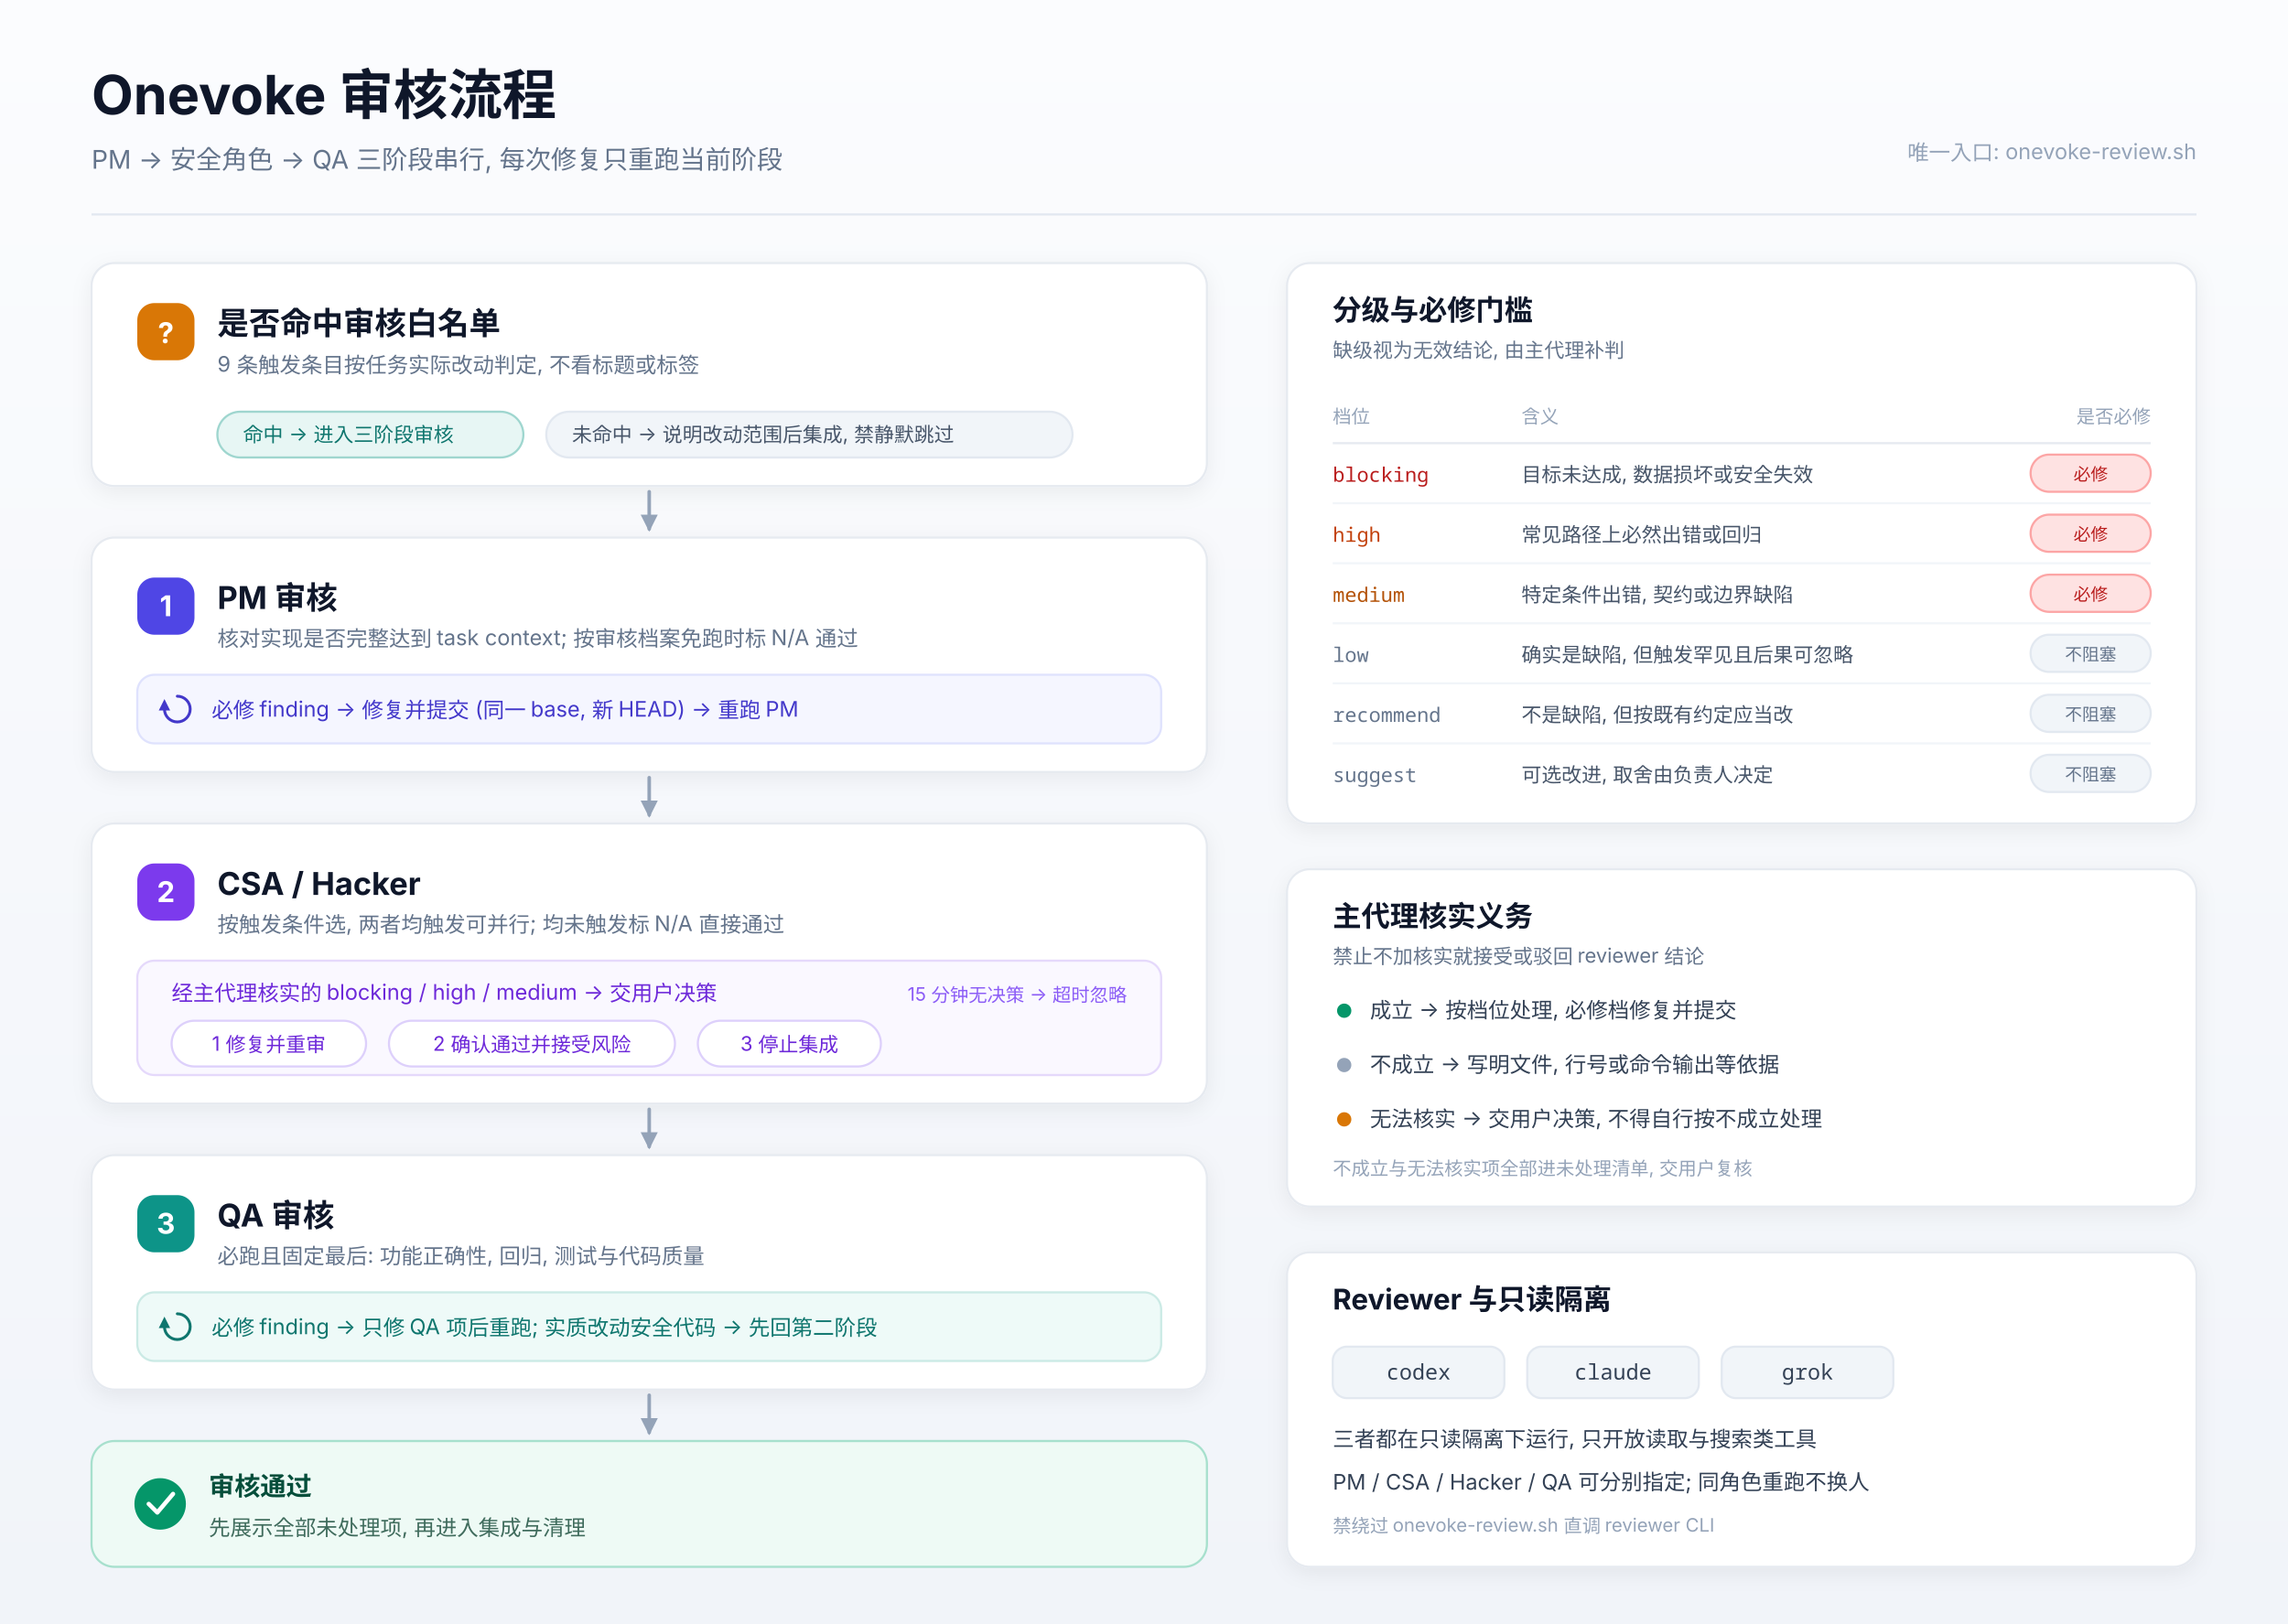
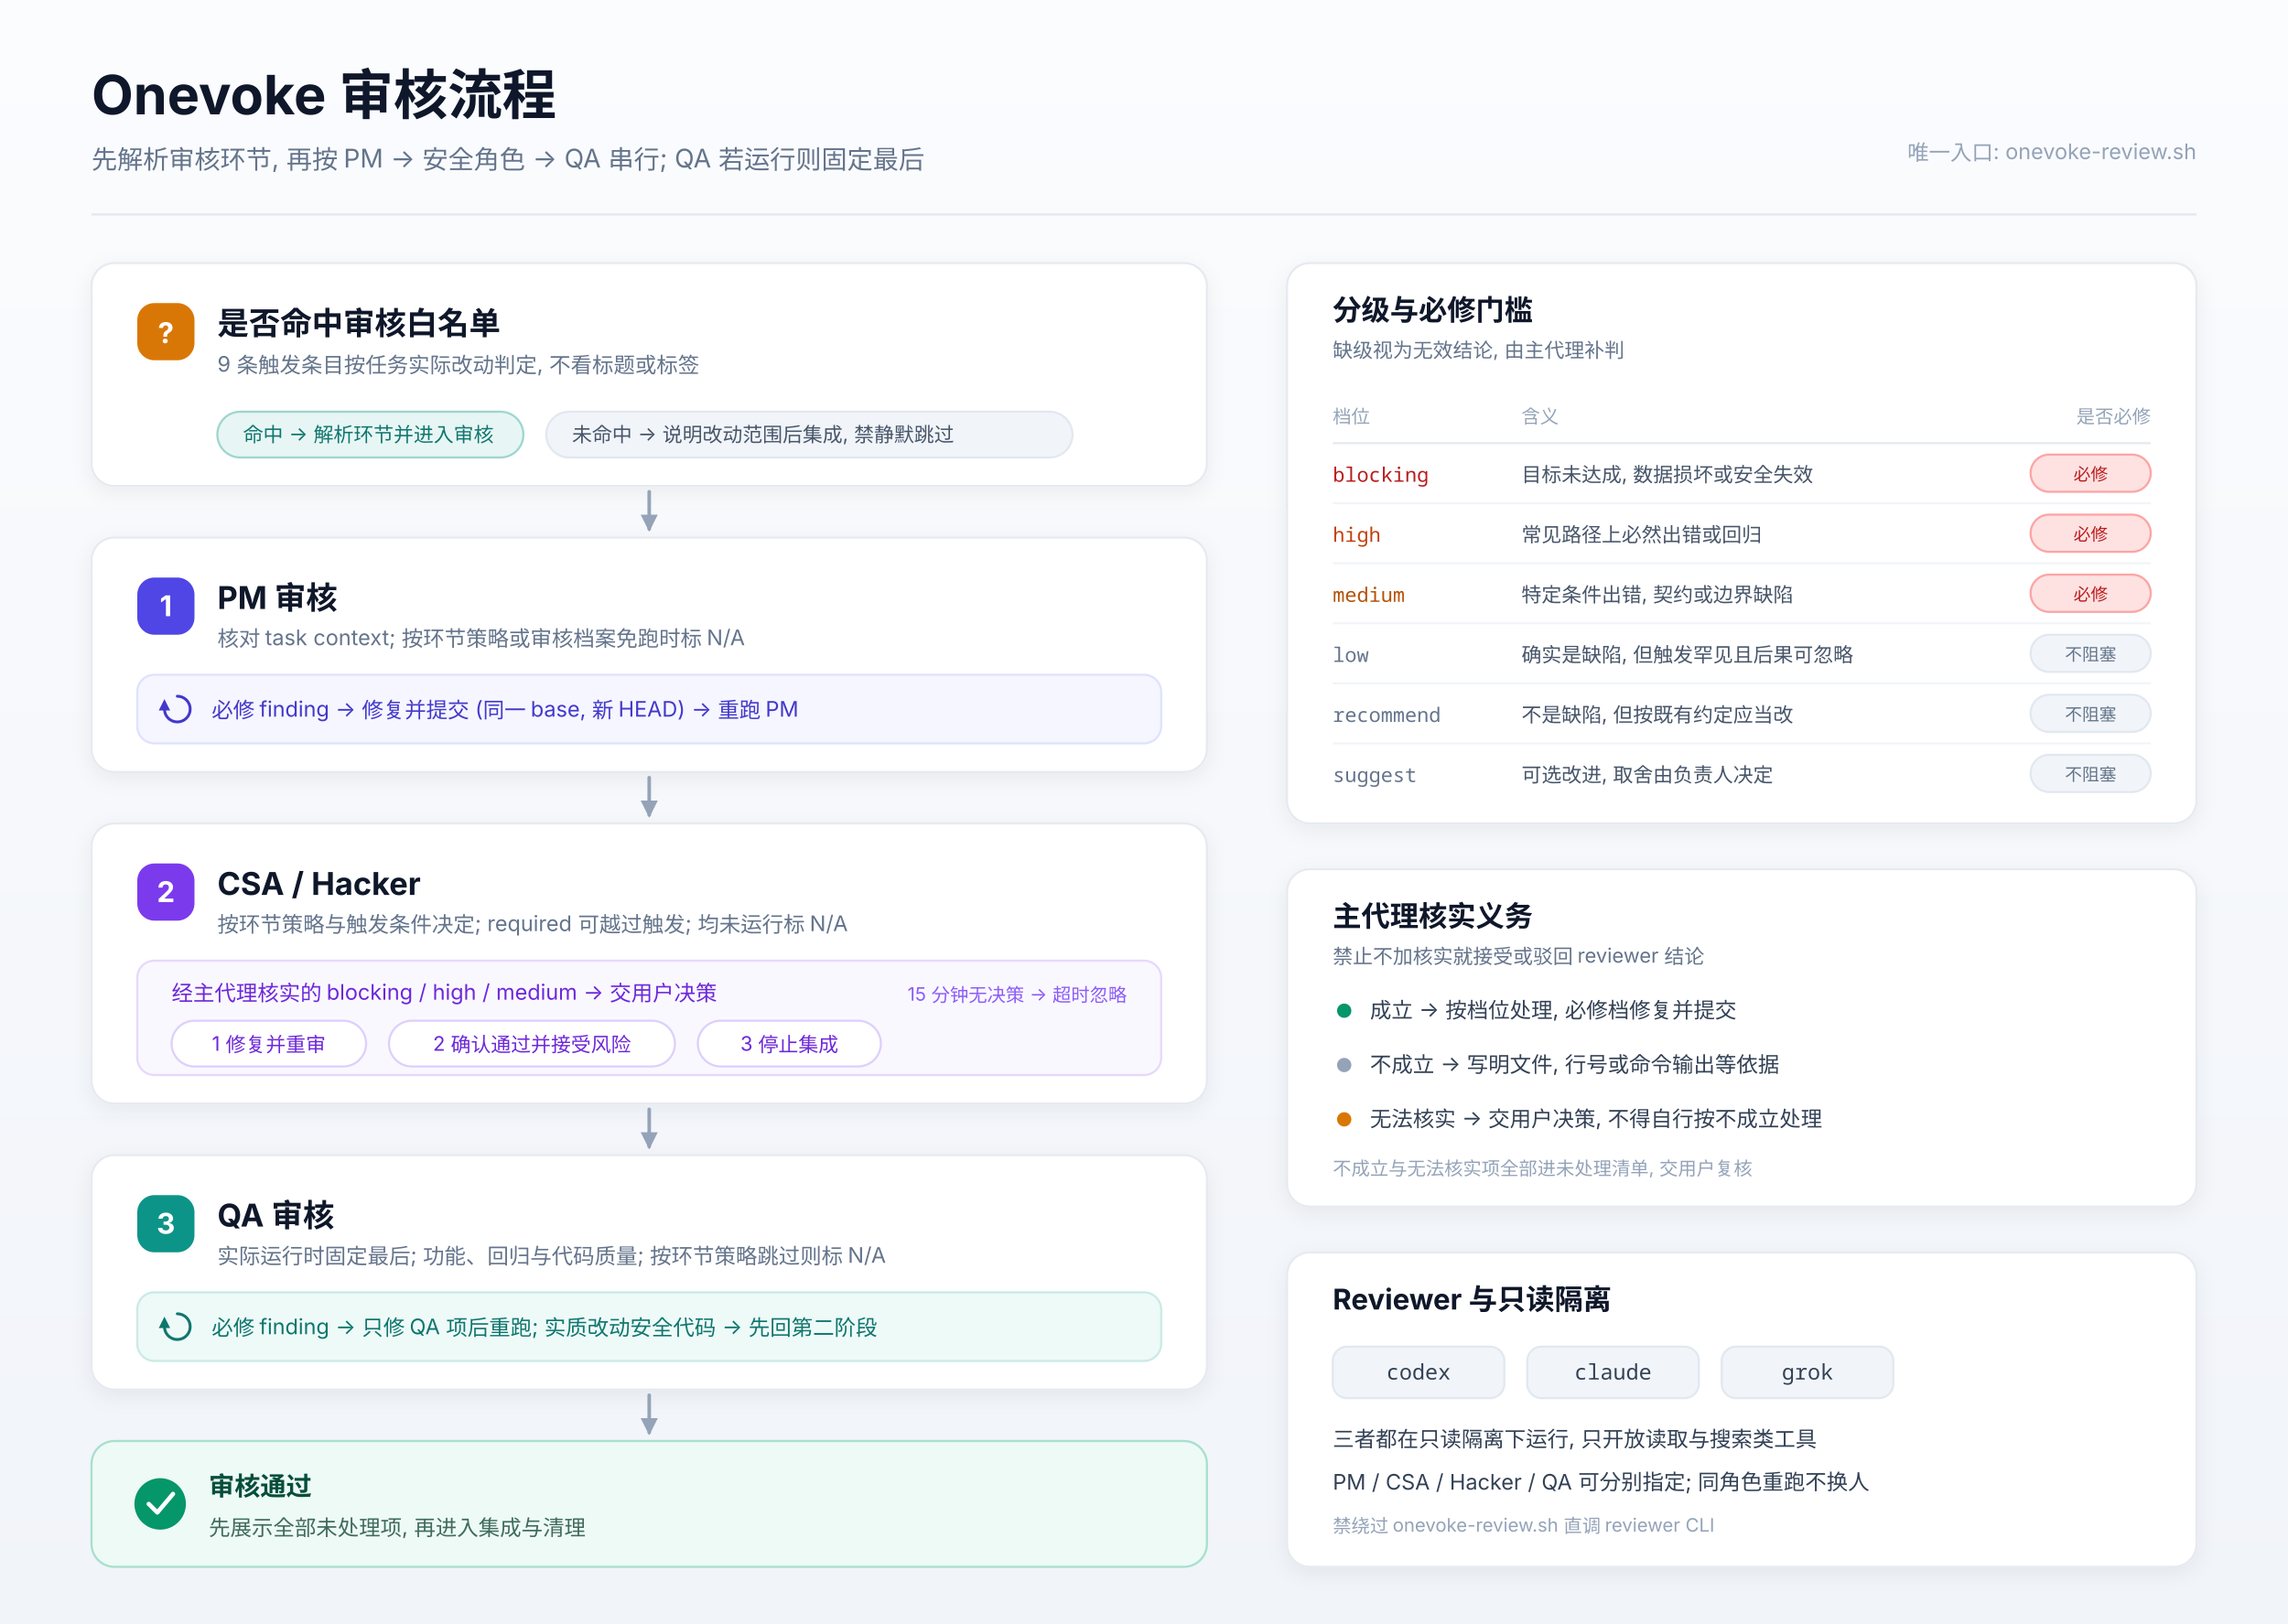
<svg xmlns="http://www.w3.org/2000/svg" width="1600" height="1136" viewBox="0 0 1600 1136" role="img" aria-labelledby="rv-title rv-desc">
  <defs>
    <linearGradient id="bg" x1="0" y1="0" x2="0" y2="1">
      <stop offset="0" stop-color="#fbfcfe" />
      <stop offset="1" stop-color="#f1f4f9" />
    </linearGradient>
    <filter id="card" x="-8%" y="-14%" width="116%" height="132%">
      <feDropShadow dx="0" dy="4" stdDeviation="7" flood-color="#0f172a" flood-opacity="0.06" />
    </filter>
    <marker id="a-slate" markerWidth="12" markerHeight="12" refX="10" refY="6" orient="auto" markerUnits="userSpaceOnUse">
      <path d="M0,0 L12,6 L0,12 Z" fill="#94a3b8" />
    </marker>
    <style>
      .s { font-family: -apple-system, BlinkMacSystemFont, "Noto Sans SC", "PingFang SC", "Source Han Sans SC", "Microsoft YaHei", sans-serif; }
      .m { font-family: "SFMono-Regular", "Cascadia Mono", "Noto Sans Mono", "DejaVu Sans Mono", monospace; }
      .h1 { font-size: 38px; font-weight: 700; fill: #0f172a; }
      .h2 { font-size: 18px; fill: #64748b; }
      .tag { font-size: 15px; fill: #94a3b8; }
      .pt { font-size: 22px; font-weight: 700; fill: #0f172a; }
      .pn { font-size: 15px; fill: #64748b; }
      .bt { font-size: 15px; fill: #334155; }
      .num { font-size: 20px; font-weight: 700; fill: #ffffff; }
      .st { font-size: 20px; font-weight: 700; fill: #0f172a; }
      .panel { fill: #ffffff; stroke: #e6eaf0; stroke-width: 1.5; }
      .flow { fill: none; stroke: #94a3b8; stroke-width: 2.5; stroke-linecap: round; marker-end: url(#a-slate); }
    </style>
  </defs>
  <rect width="1600" height="1136" fill="url(#bg)" />
  <text x="64" y="80" class="s h1">Onevoke 审核流程</text>
-   <text x="64" y="118" class="s h2">PM → 安全角色 → QA 三阶段串行, 每次修复只重跑当前阶段</text>
+   <text x="64" y="118" class="s h2">先解析审核环节, 再按 PM → 安全角色 → QA 串行; QA 若运行则固定最后</text>
  <text x="1536" y="112" text-anchor="end" class="s tag">唯一入口: onevoke-review.sh</text>
  <line x1="64" y1="150" x2="1536" y2="150" stroke="#e2e8f0" stroke-width="1.5" />
  <rect x="64" y="184" width="780" height="156" rx="16" class="panel" filter="url(#card)" />
  <rect x="96" y="212" width="40" height="40" rx="12" fill="#d97706" />
  <text x="116" y="240" text-anchor="middle" class="s num">?</text>
  <text x="152" y="234" class="s pt">是否命中审核白名单</text>
  <text x="152" y="260" class="s pn">9 条触发条目按任务实际改动判定, 不看标题或标签</text>
  <rect x="152" y="288" width="214" height="32" rx="16" fill="#e7f6f4" stroke="#9fd6cf" stroke-width="1.5" />
-   <text x="170" y="309" class="s" font-size="14" fill="#0f766e">命中 → 进入三阶段审核</text>
+   <text x="170" y="309" class="s" font-size="14" fill="#0f766e">命中 → 解析环节并进入审核</text>
  <rect x="382" y="288" width="368" height="32" rx="16" fill="#f1f5f9" stroke="#e2e8f0" stroke-width="1.5" />
  <text x="400" y="309" class="s" font-size="14" fill="#475569">未命中 → 说明改动范围后集成, 禁静默跳过</text>
  <path d="M454 344 V370" class="flow" />
  <rect x="64" y="376" width="780" height="164" rx="16" class="panel" filter="url(#card)" />
  <rect x="96" y="404" width="40" height="40" rx="12" fill="#4f46e5" />
  <text x="116" y="431" text-anchor="middle" class="s num">1</text>
  <text x="152" y="426" class="s pt">PM 审核</text>
-   <text x="152" y="452" class="s pn">核对实现是否完整达到 task context; 按审核档案免跑时标 N/A 通过</text>
+   <text x="152" y="452" class="s pn">核对 task context; 按环节策略或审核档案免跑时标 N/A</text>
  <rect x="96" y="472" width="716" height="48" rx="12" fill="#f5f6ff" stroke="#dfe2fd" stroke-width="1.5" />
  <path d="M124 487 A9 9 0 1 1 115 496" fill="none" stroke="#4338ca" stroke-width="2" stroke-linecap="round" />
  <path d="M111 497 L119 497 L115 489 Z" fill="#4338ca" />
  <text x="148" y="502" class="s" font-size="15" fill="#4338ca">必修 finding → 修复并提交 (同一 base, 新 HEAD) → 重跑 PM</text>
  <path d="M454 544 V570" class="flow" />
  <rect x="64" y="576" width="780" height="196" rx="16" class="panel" filter="url(#card)" />
  <rect x="96" y="604" width="40" height="40" rx="12" fill="#7c3aed" />
  <text x="116" y="631" text-anchor="middle" class="s num">2</text>
  <text x="152" y="626" class="s pt">CSA / Hacker</text>
-   <text x="152" y="652" class="s pn">按触发条件选, 两者均触发可并行; 均未触发标 N/A 直接通过</text>
+   <text x="152" y="652" class="s pn">按环节策略与触发条件决定; required 可越过触发; 均未运行标 N/A</text>
  <rect x="96" y="672" width="716" height="80" rx="12" fill="#faf8ff" stroke="#e5d9fb" stroke-width="1.5" />
  <text x="120" y="700" class="s" font-size="15" fill="#6d28d9">经主代理核实的 blocking / high / medium → 交用户决策</text>
  <text x="788" y="700" text-anchor="end" class="s" font-size="13" fill="#8b5cf6">15 分钟无决策 → 超时忽略</text>
  <rect x="120" y="714" width="136" height="32" rx="16" fill="#ffffff" stroke="#ddd0fb" stroke-width="1.5" />
  <text x="188" y="735" text-anchor="middle" class="s" font-size="14" fill="#6d28d9">1 修复并重审</text>
  <rect x="272" y="714" width="200" height="32" rx="16" fill="#ffffff" stroke="#ddd0fb" stroke-width="1.5" />
  <text x="372" y="735" text-anchor="middle" class="s" font-size="14" fill="#6d28d9">2 确认通过并接受风险</text>
  <rect x="488" y="714" width="128" height="32" rx="16" fill="#ffffff" stroke="#ddd0fb" stroke-width="1.5" />
  <text x="552" y="735" text-anchor="middle" class="s" font-size="14" fill="#6d28d9">3 停止集成</text>
  <path d="M454 776 V802" class="flow" />
  <rect x="64" y="808" width="780" height="164" rx="16" class="panel" filter="url(#card)" />
  <rect x="96" y="836" width="40" height="40" rx="12" fill="#0d9488" />
  <text x="116" y="863" text-anchor="middle" class="s num">3</text>
  <text x="152" y="858" class="s pt">QA 审核</text>
-   <text x="152" y="884" class="s pn">必跑且固定最后: 功能正确性, 回归, 测试与代码质量</text>
+   <text x="152" y="884" class="s pn">实际运行时固定最后; 功能、回归与代码质量; 按环节策略跳过则标 N/A</text>
  <rect x="96" y="904" width="716" height="48" rx="12" fill="#eefaf8" stroke="#cbeae5" stroke-width="1.5" />
  <path d="M124 919 A9 9 0 1 1 115 928" fill="none" stroke="#0f766e" stroke-width="2" stroke-linecap="round" />
  <path d="M111 929 L119 929 L115 921 Z" fill="#0f766e" />
  <text x="148" y="934" class="s" font-size="15" fill="#0f766e">必修 finding → 只修 QA 项后重跑; 实质改动安全代码 → 先回第二阶段</text>
  <path d="M454 976 V1002" class="flow" />
  <rect x="64" y="1008" width="780" height="88" rx="16" fill="#eefaf5" stroke="#a7e0cd" stroke-width="1.5" />
  <circle cx="112" cy="1052" r="18" fill="#059669" />
  <path d="M104 1052 L110 1058 L121 1045" fill="none" stroke="#ffffff" stroke-width="3" stroke-linecap="round" stroke-linejoin="round" />
  <text x="146" y="1046" class="s" font-size="18" font-weight="700" fill="#064e3b">审核通过</text>
  <text x="146" y="1074" class="s" font-size="15" fill="#3f6b5c">先展示全部未处理项, 再进入集成与清理</text>
  <rect x="900" y="184" width="636" height="392" rx="16" class="panel" filter="url(#card)" />
  <text x="932" y="224" class="s st">分级与必修门槛</text>
  <text x="932" y="250" class="s" font-size="14" fill="#64748b">缺级视为无效结论, 由主代理补判</text>
  <text x="932" y="296" class="s" font-size="13" fill="#94a3b8">档位</text>
  <text x="1064" y="296" class="s" font-size="13" fill="#94a3b8">含义</text>
  <text x="1504" y="296" text-anchor="end" class="s" font-size="13" fill="#94a3b8">是否必修</text>
  <line x1="932" y1="310" x2="1504" y2="310" stroke="#e6eaf0" stroke-width="1.5" />
  <text x="932" y="337" class="m" font-size="14" fill="#b91c1c">blocking</text>
  <text x="1064" y="337" class="s" font-size="14" fill="#475569">目标未达成, 数据损坏或安全失效</text>
  <rect x="1420" y="318" width="84" height="26" rx="13" fill="#fee2e2" stroke="#fca5a5" stroke-width="1.5" />
  <text x="1462" y="336" text-anchor="middle" class="s" font-size="12" fill="#b91c1c">必修</text>
  <line x1="932" y1="352" x2="1504" y2="352" stroke="#f1f5f9" stroke-width="1.5" />
  <text x="932" y="379" class="m" font-size="14" fill="#c2410c">high</text>
  <text x="1064" y="379" class="s" font-size="14" fill="#475569">常见路径上必然出错或回归</text>
  <rect x="1420" y="360" width="84" height="26" rx="13" fill="#fee2e2" stroke="#fca5a5" stroke-width="1.5" />
  <text x="1462" y="378" text-anchor="middle" class="s" font-size="12" fill="#b91c1c">必修</text>
  <line x1="932" y1="394" x2="1504" y2="394" stroke="#f1f5f9" stroke-width="1.5" />
  <text x="932" y="421" class="m" font-size="14" fill="#b45309">medium</text>
  <text x="1064" y="421" class="s" font-size="14" fill="#475569">特定条件出错, 契约或边界缺陷</text>
  <rect x="1420" y="402" width="84" height="26" rx="13" fill="#fee2e2" stroke="#fca5a5" stroke-width="1.5" />
  <text x="1462" y="420" text-anchor="middle" class="s" font-size="12" fill="#b91c1c">必修</text>
  <line x1="932" y1="436" x2="1504" y2="436" stroke="#f1f5f9" stroke-width="1.5" />
  <text x="932" y="463" class="m" font-size="14" fill="#64748b">low</text>
  <text x="1064" y="463" class="s" font-size="14" fill="#475569">确实是缺陷, 但触发罕见且后果可忽略</text>
  <rect x="1420" y="444" width="84" height="26" rx="13" fill="#f1f5f9" stroke="#e2e8f0" stroke-width="1.5" />
  <text x="1462" y="462" text-anchor="middle" class="s" font-size="12" fill="#64748b">不阻塞</text>
  <line x1="932" y1="478" x2="1504" y2="478" stroke="#f1f5f9" stroke-width="1.5" />
  <text x="932" y="505" class="m" font-size="14" fill="#64748b">recommend</text>
  <text x="1064" y="505" class="s" font-size="14" fill="#475569">不是缺陷, 但按既有约定应当改</text>
  <rect x="1420" y="486" width="84" height="26" rx="13" fill="#f1f5f9" stroke="#e2e8f0" stroke-width="1.5" />
  <text x="1462" y="504" text-anchor="middle" class="s" font-size="12" fill="#64748b">不阻塞</text>
  <line x1="932" y1="520" x2="1504" y2="520" stroke="#f1f5f9" stroke-width="1.5" />
  <text x="932" y="547" class="m" font-size="14" fill="#64748b">suggest</text>
  <text x="1064" y="547" class="s" font-size="14" fill="#475569">可选改进, 取舍由负责人决定</text>
  <rect x="1420" y="528" width="84" height="26" rx="13" fill="#f1f5f9" stroke="#e2e8f0" stroke-width="1.5" />
  <text x="1462" y="546" text-anchor="middle" class="s" font-size="12" fill="#64748b">不阻塞</text>
  <rect x="900" y="608" width="636" height="236" rx="16" class="panel" filter="url(#card)" />
  <text x="932" y="648" class="s st">主代理核实义务</text>
  <text x="932" y="674" class="s" font-size="14" fill="#64748b">禁止不加核实就接受或驳回 reviewer 结论</text>
  <circle cx="940" cy="707" r="5" fill="#059669" />
  <text x="958" y="712" class="s bt">成立 → 按档位处理, 必修档修复并提交</text>
  <circle cx="940" cy="745" r="5" fill="#94a3b8" />
  <text x="958" y="750" class="s bt">不成立 → 写明文件, 行号或命令输出等依据</text>
  <circle cx="940" cy="783" r="5" fill="#d97706" />
  <text x="958" y="788" class="s bt">无法核实 → 交用户决策, 不得自行按不成立处理</text>
  <text x="932" y="822" class="s" font-size="13" fill="#94a3b8">不成立与无法核实项全部进未处理清单, 交用户复核</text>
  <rect x="900" y="876" width="636" height="220" rx="16" class="panel" filter="url(#card)" />
  <text x="932" y="916" class="s st">Reviewer 与只读隔离</text>
  <rect x="932" y="942" width="120" height="36" rx="10" fill="#f1f5f9" stroke="#e2e8f0" stroke-width="1.5" />
  <text x="992" y="965" text-anchor="middle" class="m" font-size="15" fill="#334155">codex</text>
  <rect x="1068" y="942" width="120" height="36" rx="10" fill="#f1f5f9" stroke="#e2e8f0" stroke-width="1.5" />
  <text x="1128" y="965" text-anchor="middle" class="m" font-size="15" fill="#334155">claude</text>
  <rect x="1204" y="942" width="120" height="36" rx="10" fill="#f1f5f9" stroke="#e2e8f0" stroke-width="1.5" />
  <text x="1264" y="965" text-anchor="middle" class="m" font-size="15" fill="#334155">grok</text>
  <text x="932" y="1012" class="s bt">三者都在只读隔离下运行, 只开放读取与搜索类工具</text>
  <text x="932" y="1042" class="s bt">PM / CSA / Hacker / QA 可分别指定; 同角色重跑不换人</text>
  <text x="932" y="1072" class="s" font-size="13" fill="#94a3b8">禁绕过 onevoke-review.sh 直调 reviewer CLI</text>
</svg>
